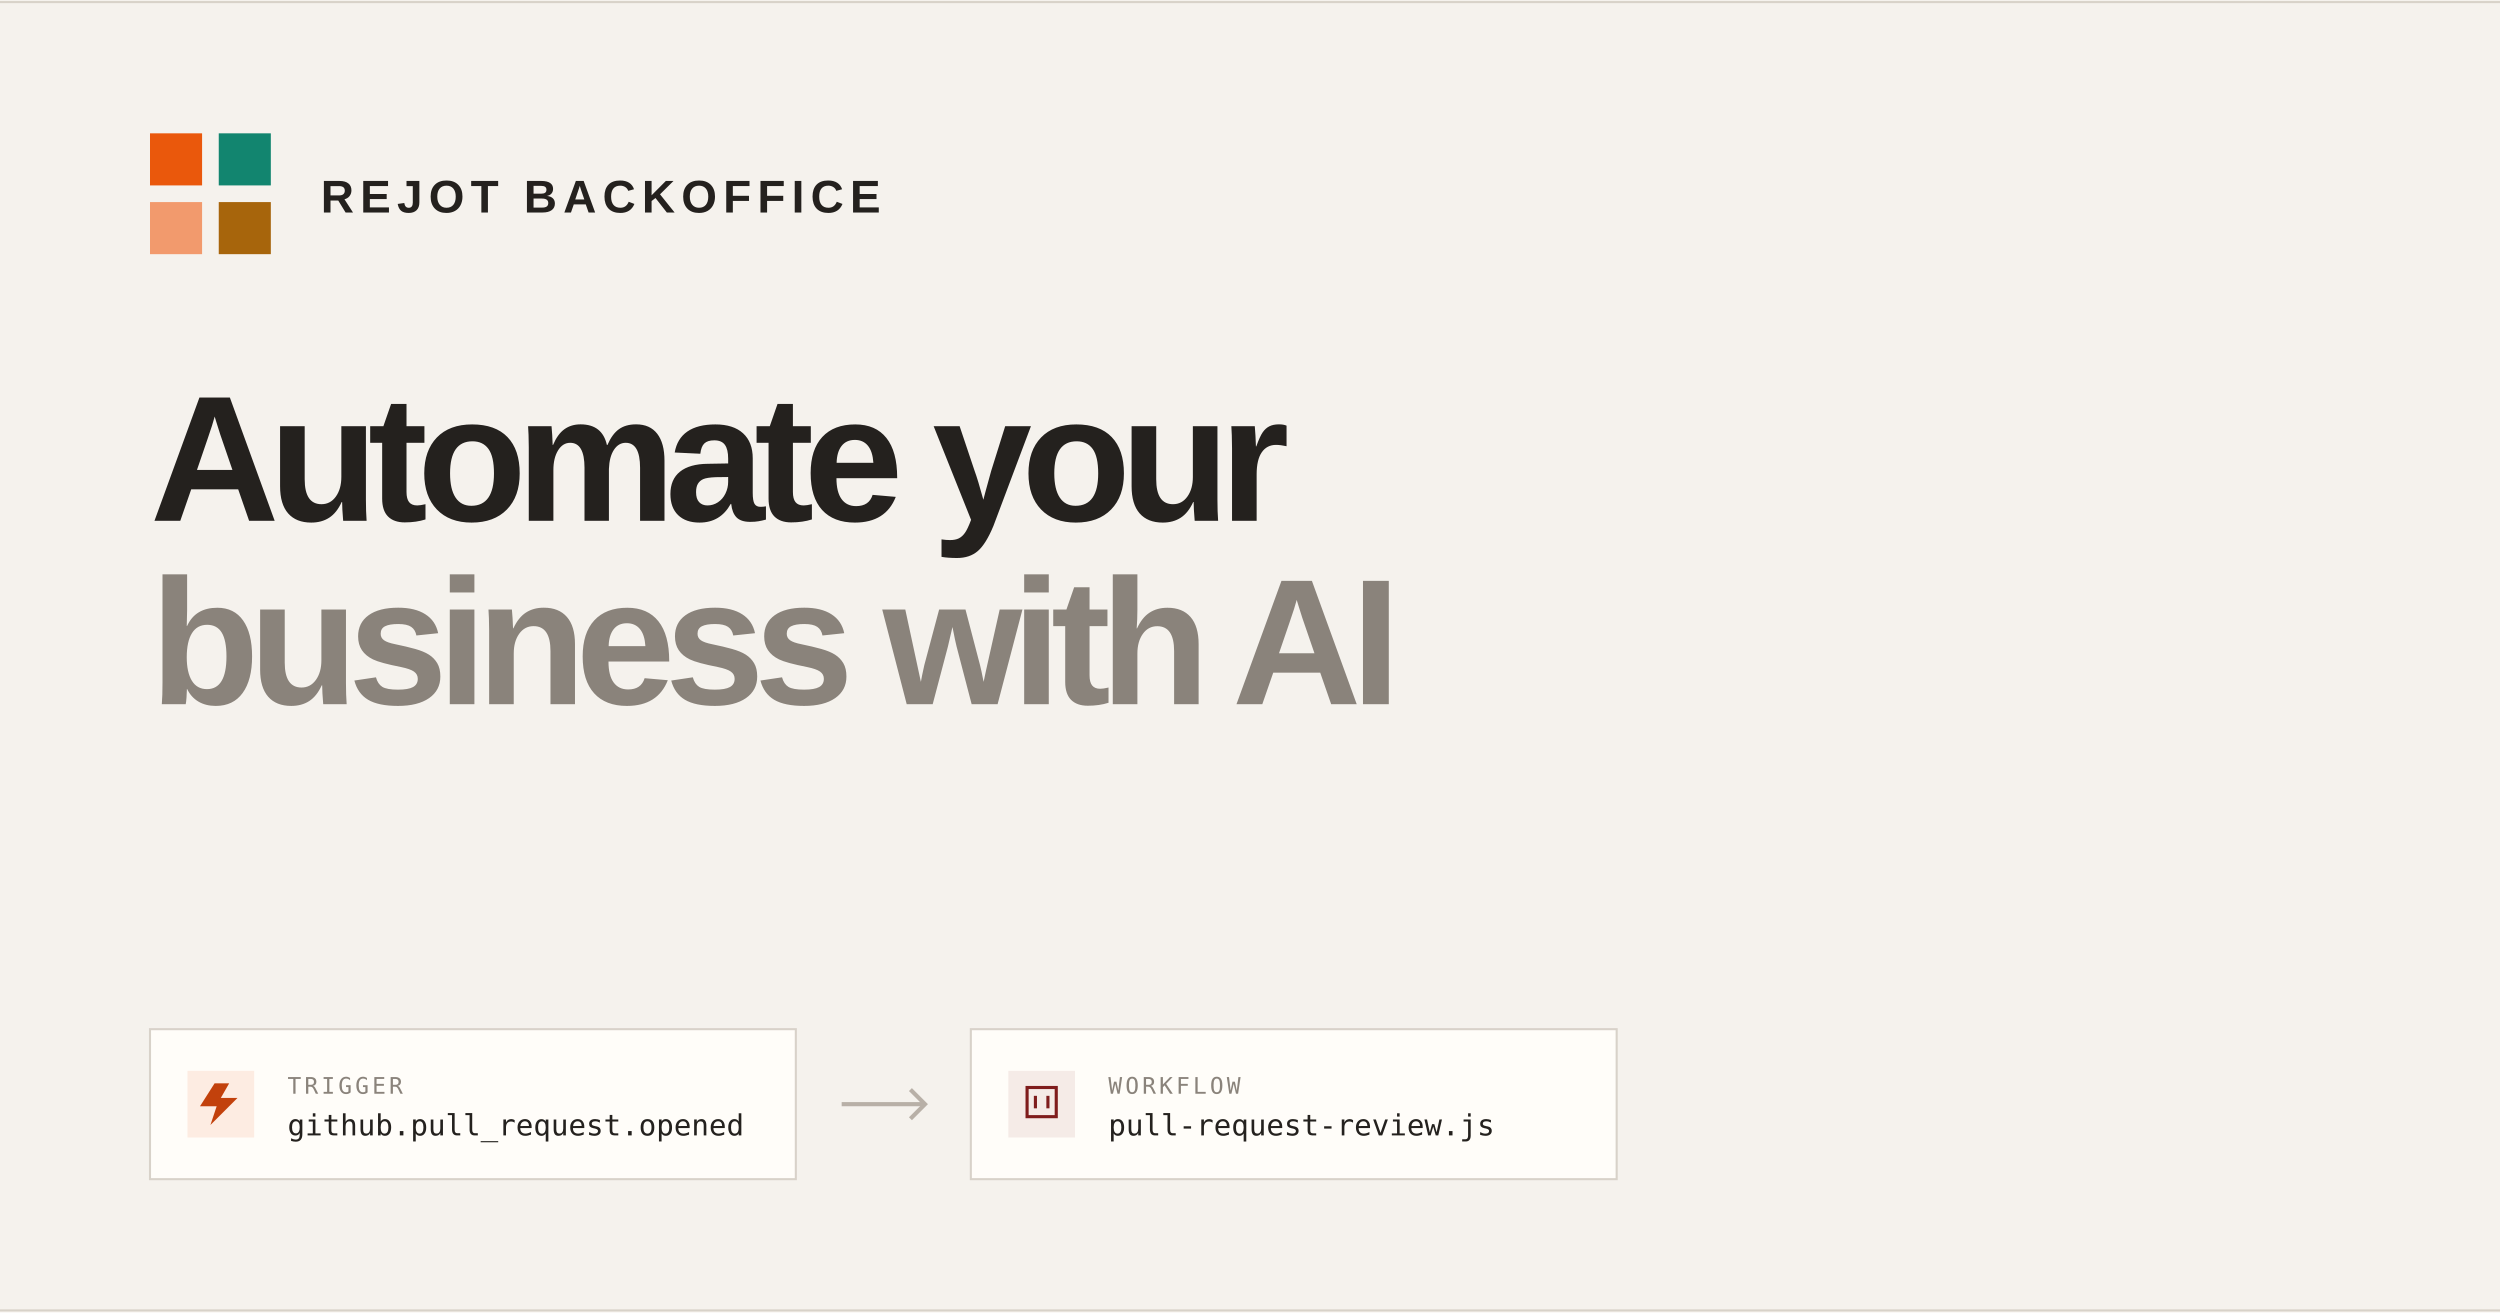
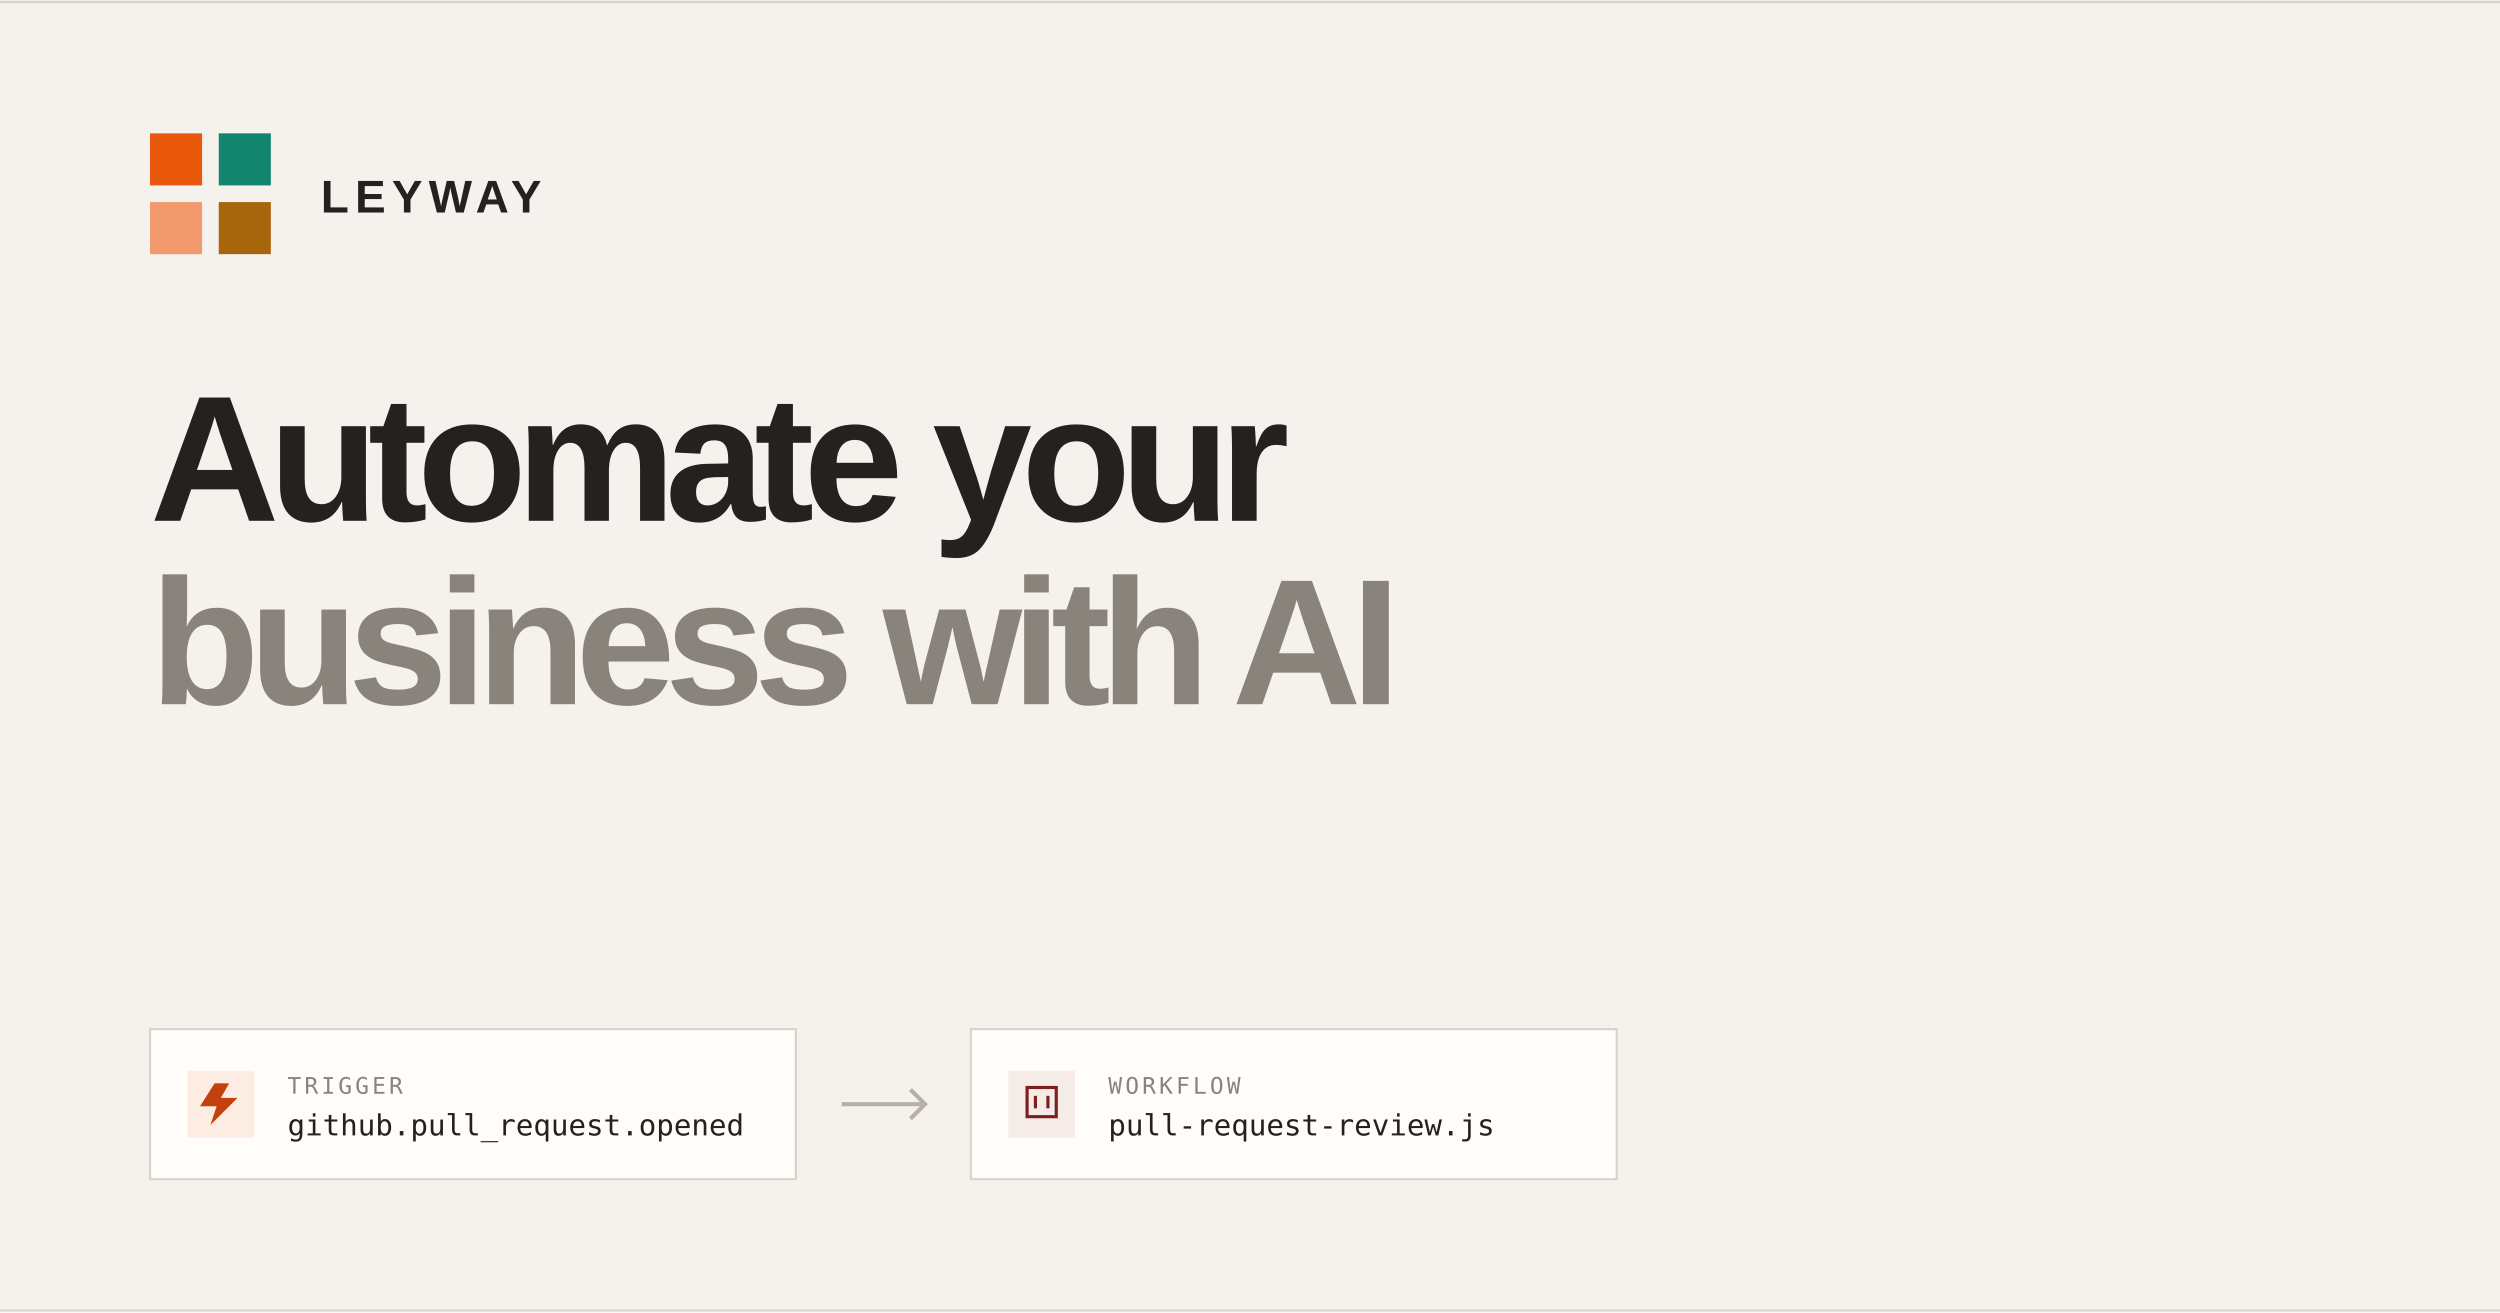
<svg xmlns="http://www.w3.org/2000/svg" width="1200" height="630" viewBox="0 0 1200 630">
  <rect width="1200" height="630" fill="#f5f2ed" />
  <path d="M0 1H1200M0 629H1200" stroke="#d8d2c9" />
  <g transform="translate(72 64)">
    <rect width="25" height="25" fill="#ea580c" />
    <rect x="33" width="25" height="25" fill="#12856f" />
    <rect y="33" width="25" height="25" fill="#f29a6d" />
    <rect x="33" y="33" width="25" height="25" fill="#a7650c" />
-     <text x="82" y="38" fill="#24211e" font-family="Arial, sans-serif" font-size="22" font-weight="700" letter-spacing="3">REJOT BACKOFFICE</text>
+     <text x="82" y="38" fill="#24211e" font-family="Arial, sans-serif" font-size="22" font-weight="700" letter-spacing="3">LEYWAY</text>
  </g>
  <text x="72" y="250" fill="#24211e" font-family="Arial, sans-serif" font-size="86" font-weight="700" letter-spacing="-5">
    <tspan x="72" dy="0">Automate your</tspan>
    <tspan x="72" dy="88" fill="#8a837b">business with AI</tspan>
  </text>
  <g transform="translate(72 494)">
    <rect width="310" height="72" fill="#fffdf9" stroke="#d8d2c9" />
    <rect x="18" y="20" width="32" height="32" fill="#ea580c" fill-opacity="0.1" />
    <path d="M31 26L24 37H32L29 46L42 33H34L38 26Z" fill="#c2410c" />
    <text x="66" y="31" fill="#8a837b" font-family="monospace" font-size="11" letter-spacing="1.5">TRIGGER</text>
    <text x="66" y="51" fill="#24211e" font-family="monospace" font-size="14">github.pull_request.opened</text>
    <path d="M332 36H372" stroke="#b8b0a7" stroke-width="2" />
    <path d="M365 29L372 36L365 43" fill="none" stroke="#b8b0a7" stroke-width="2" />
    <rect x="394" width="310" height="72" fill="#fffdf9" stroke="#d8d2c9" />
    <rect x="412" y="20" width="32" height="32" fill="#7f1d1d" fill-opacity="0.08" />
    <path d="M421 28H435V42H421ZM425 32V38M431 32V38" fill="none" stroke="#7f1d1d" stroke-width="1.5" />
    <text x="460" y="31" fill="#8a837b" font-family="monospace" font-size="11" letter-spacing="1.5">WORKFLOW</text>
    <text x="460" y="51" fill="#24211e" font-family="monospace" font-size="14">pull-request-review.js</text>
  </g>
</svg>
